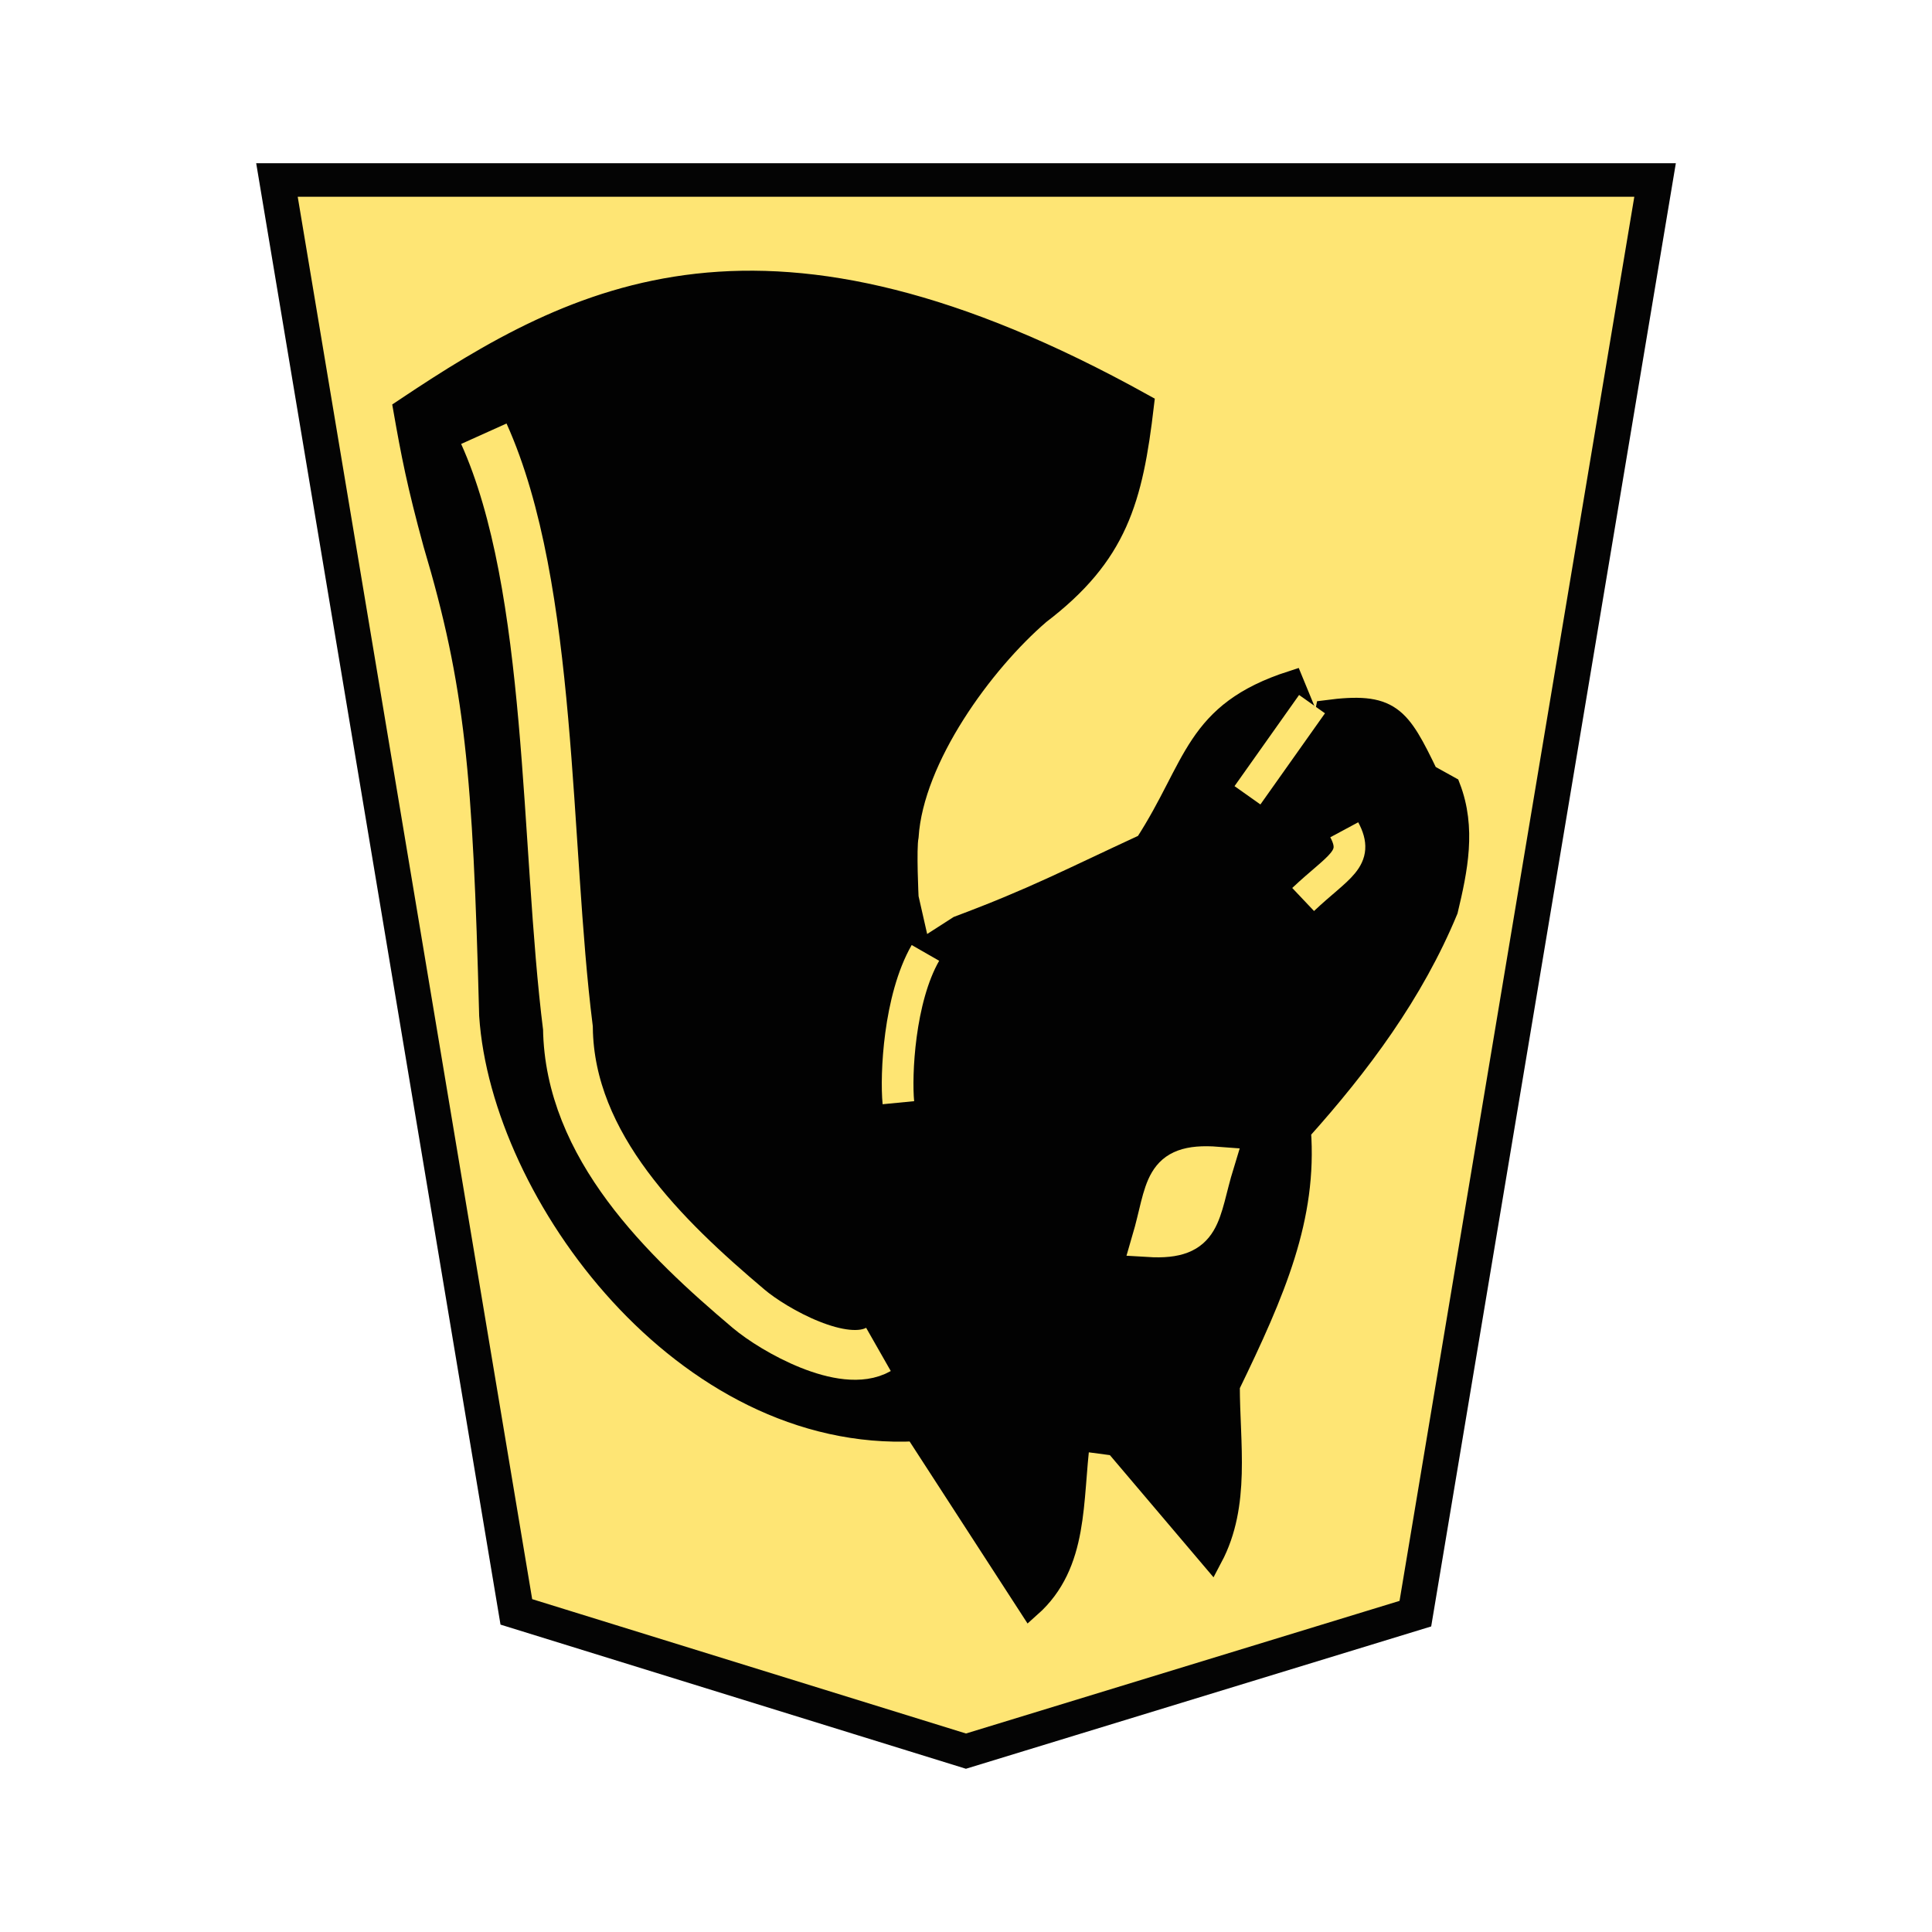
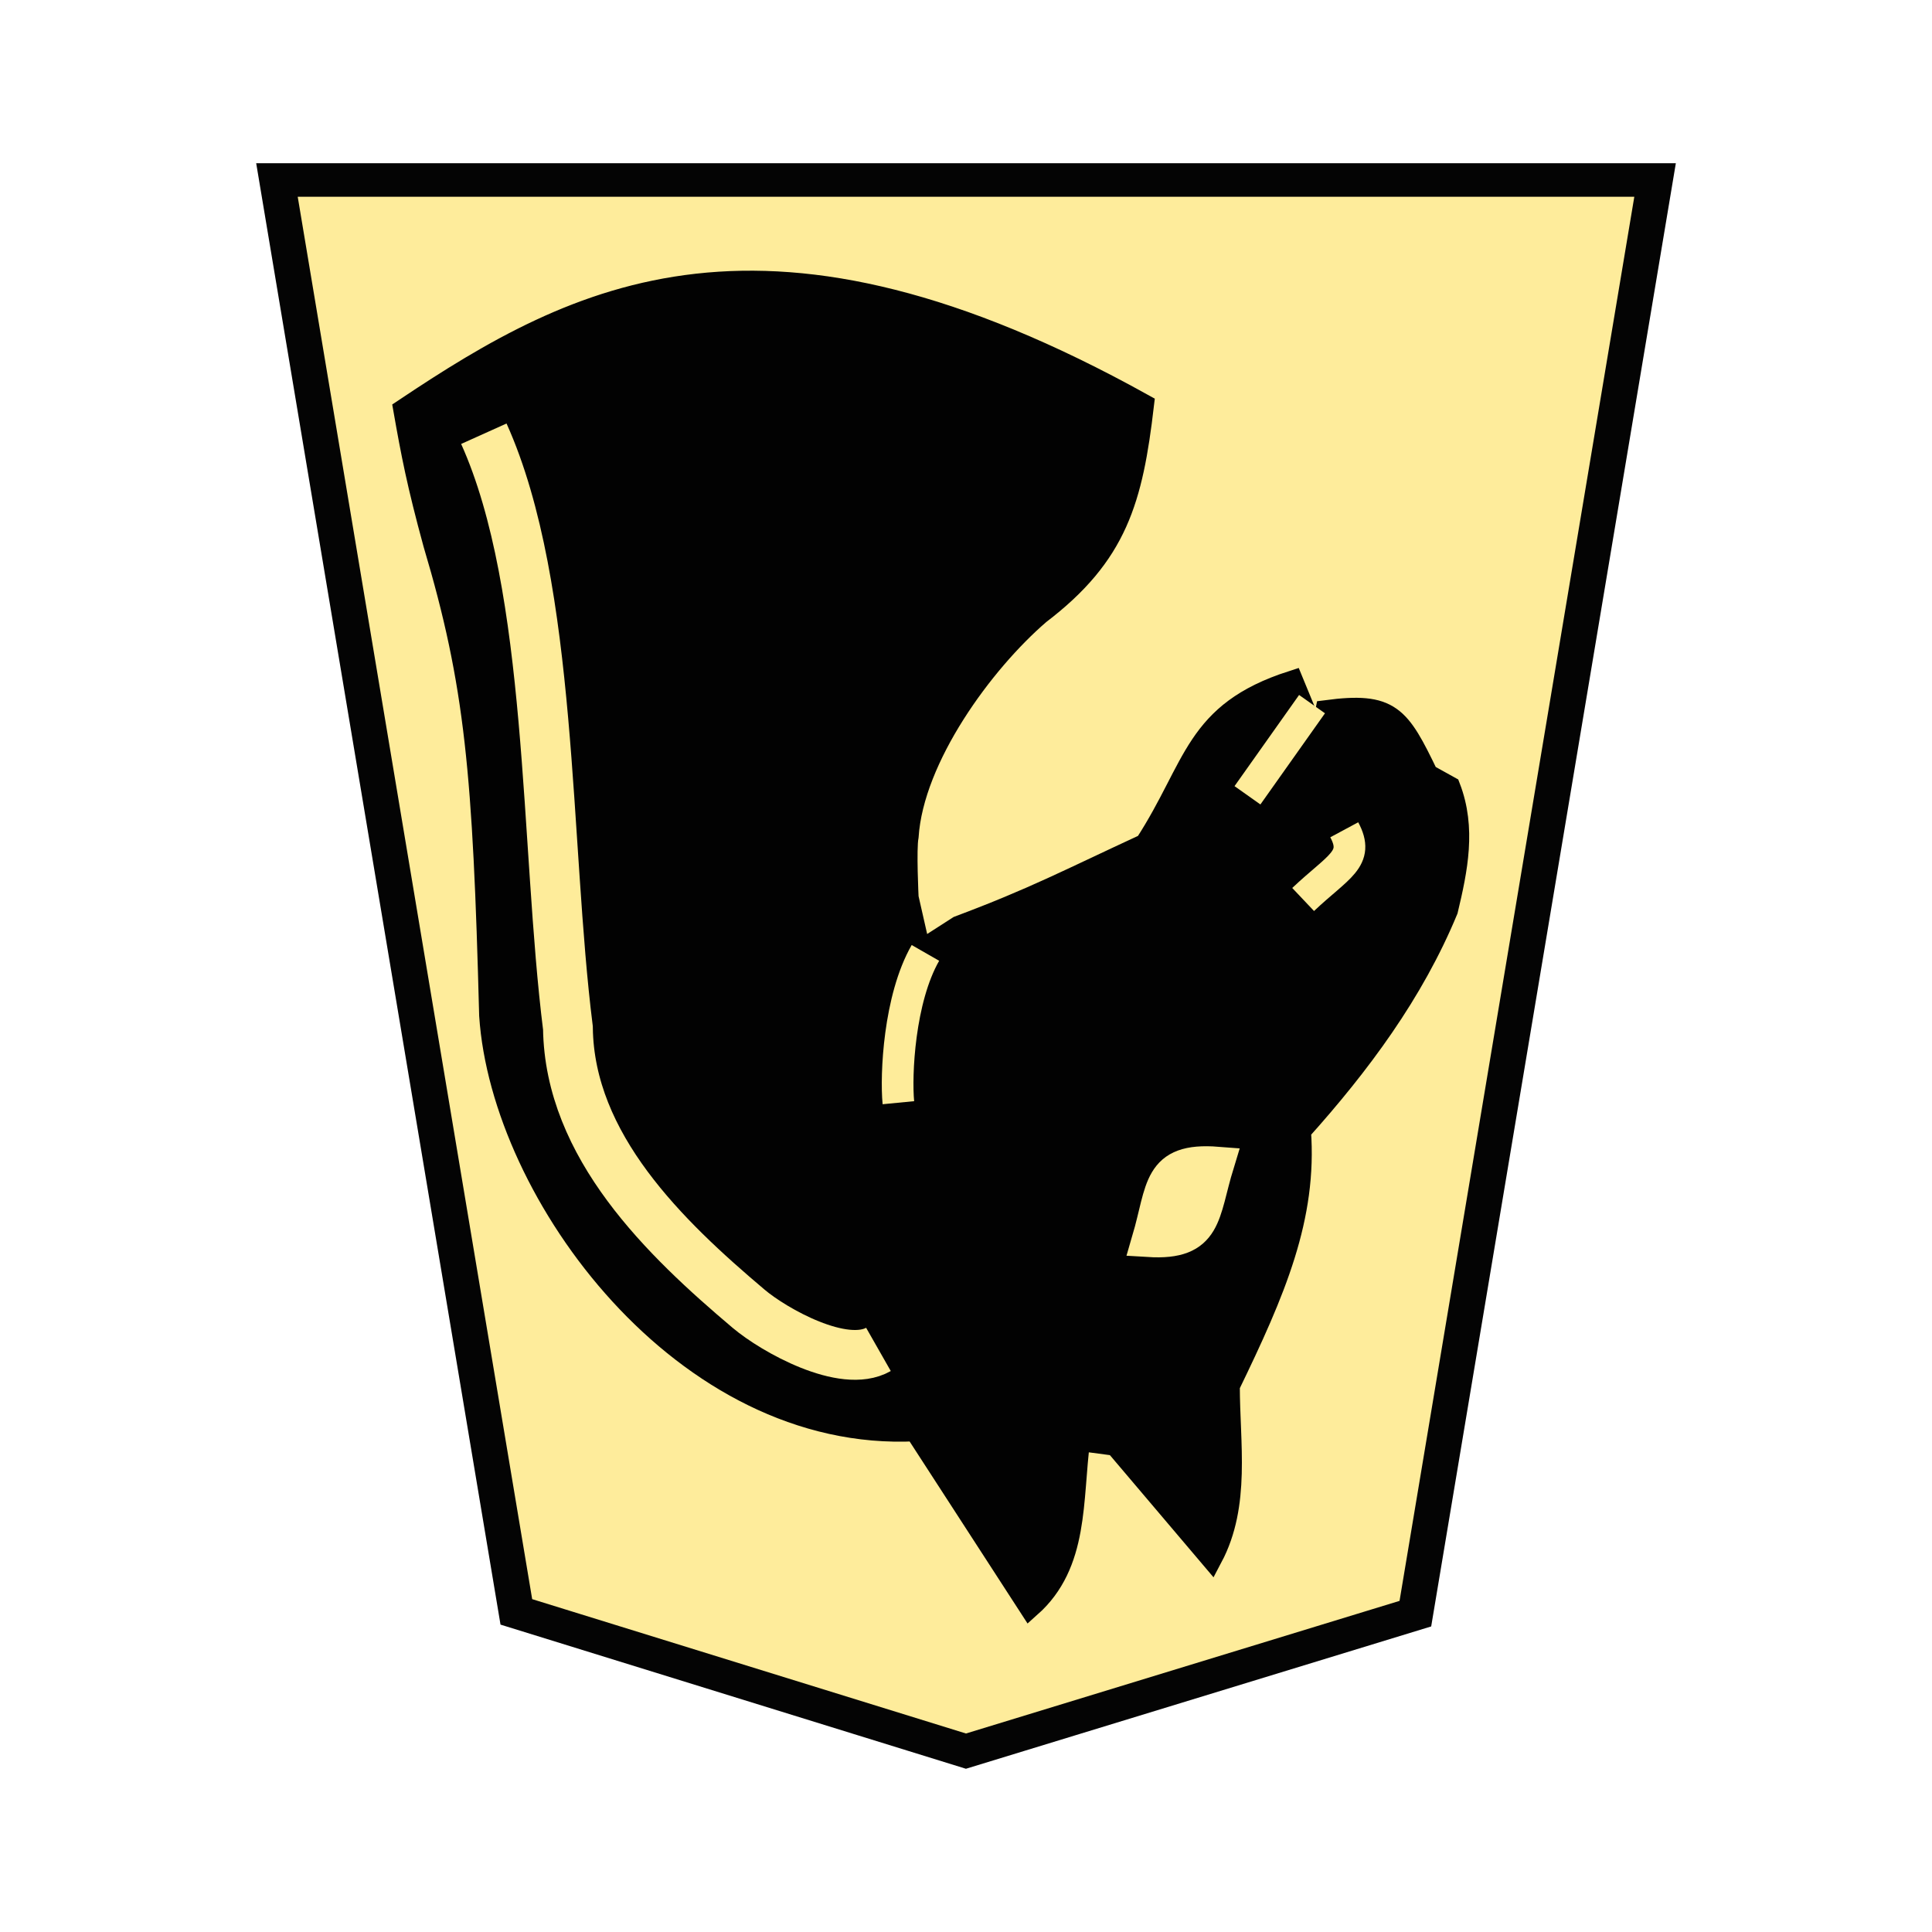
<svg xmlns="http://www.w3.org/2000/svg" width="52.157" height="52.157">
  <g opacity=".99">
-     <path d="M-11.427 7.439l-12.666 4.1-6.756 42.757H7.992L1.245 11.592z" fill="#fee572" stroke="#000" transform="matrix(-.95786 0 0 -.9052 15.132 54.008)" opacity=".99" />
+     <path d="M-11.427 7.439l-12.666 4.1-6.756 42.757H7.992L1.245 11.592z" fill="#feec99" stroke="#000" transform="matrix(-.95786 0 0 -.9052 15.132 54.008)" opacity=".99" />
    <g stroke-width="1.386">
      <path d="M32.702 42.04c.757-1.428.463-3.063.463-4.633 1.248-2.572 2.093-4.549 1.92-6.884 1.621-1.807 3.048-3.73 3.971-5.957.263-1.103.491-2.206.066-3.31l-.595-.33c-.769-1.593-.995-1.946-2.714-1.721l-.331 1.654-.464.795.331-2.119-.463-1.125c-2.633.848-2.573 2.265-3.955 4.396-2.09.966-2.997 1.455-5.047 2.223l-.927.596-1.39 2.317 1.258-2.25-.331-1.457s-.066-1.324 0-1.655c.14-2.133 2.03-4.71 3.559-6.025 2.091-1.593 2.495-3.073 2.795-5.625-10.21-5.666-15.22-3.012-19.924.133.206 1.17.365 2.004.806 3.616 1.13 3.79 1.34 6.186 1.511 12.733.316 4.8 5.23 11.51 11.478 11.192l3.084 4.76c1.299-1.155 1.109-2.871 1.324-4.5l.993.132z" stroke="#000" stroke-width=".611" />
-       <path d="M24.983 25.725c-.712 1.242-.802 3.3-.73 4.044" fill="none" stroke="#fee572" stroke-width=".855" />
-       <path d="M31.012 33.478c1.564.096 1.434-.706 1.85-2.063-1.593-.124-1.444.677-1.85 2.063z" fill="#fee572" stroke="#fee572" stroke-width=".916" />
-       <path d="M23.715 36.429c-.944.538-2.82-.519-3.503-1.096-2.265-1.913-4.839-4.392-4.88-7.582-.623-4.956-.39-11.869-2.27-16.042" fill="none" stroke="#fee572" stroke-width="1.344" />
+       <path d="M24.983 25.725c-.712 1.242-.802 3.3-.73 4.044" fill="none" stroke="#feec99" stroke-width=".855" />
+       <path d="M31.012 33.478c1.564.096 1.434-.706 1.85-2.063-1.593-.124-1.444.677-1.85 2.063z" fill="#feec99" stroke="#feec99" stroke-width=".916" />
+       <path d="M23.715 36.429c-.944.538-2.82-.519-3.503-1.096-2.265-1.913-4.839-4.392-4.88-7.582-.623-4.956-.39-11.869-2.27-16.042" fill="none" stroke="#feec99" stroke-width="1.344" />
    </g>
-     <path d="M35.42 19.009l-1.743 2.461" fill="none" stroke="#fee572" stroke-width=".856" />
-     <path d="M36.29 22.401c.425.791-.161.984-1.11 1.882" fill="none" stroke="#fee572" stroke-width=".856" />
+     <path d="M35.42 19.009l-1.743 2.461M36.29 22.401c.425.791-.161.984-1.11 1.882" fill="none" stroke="#feec99" stroke-width=".856" />
  </g>
</svg>
